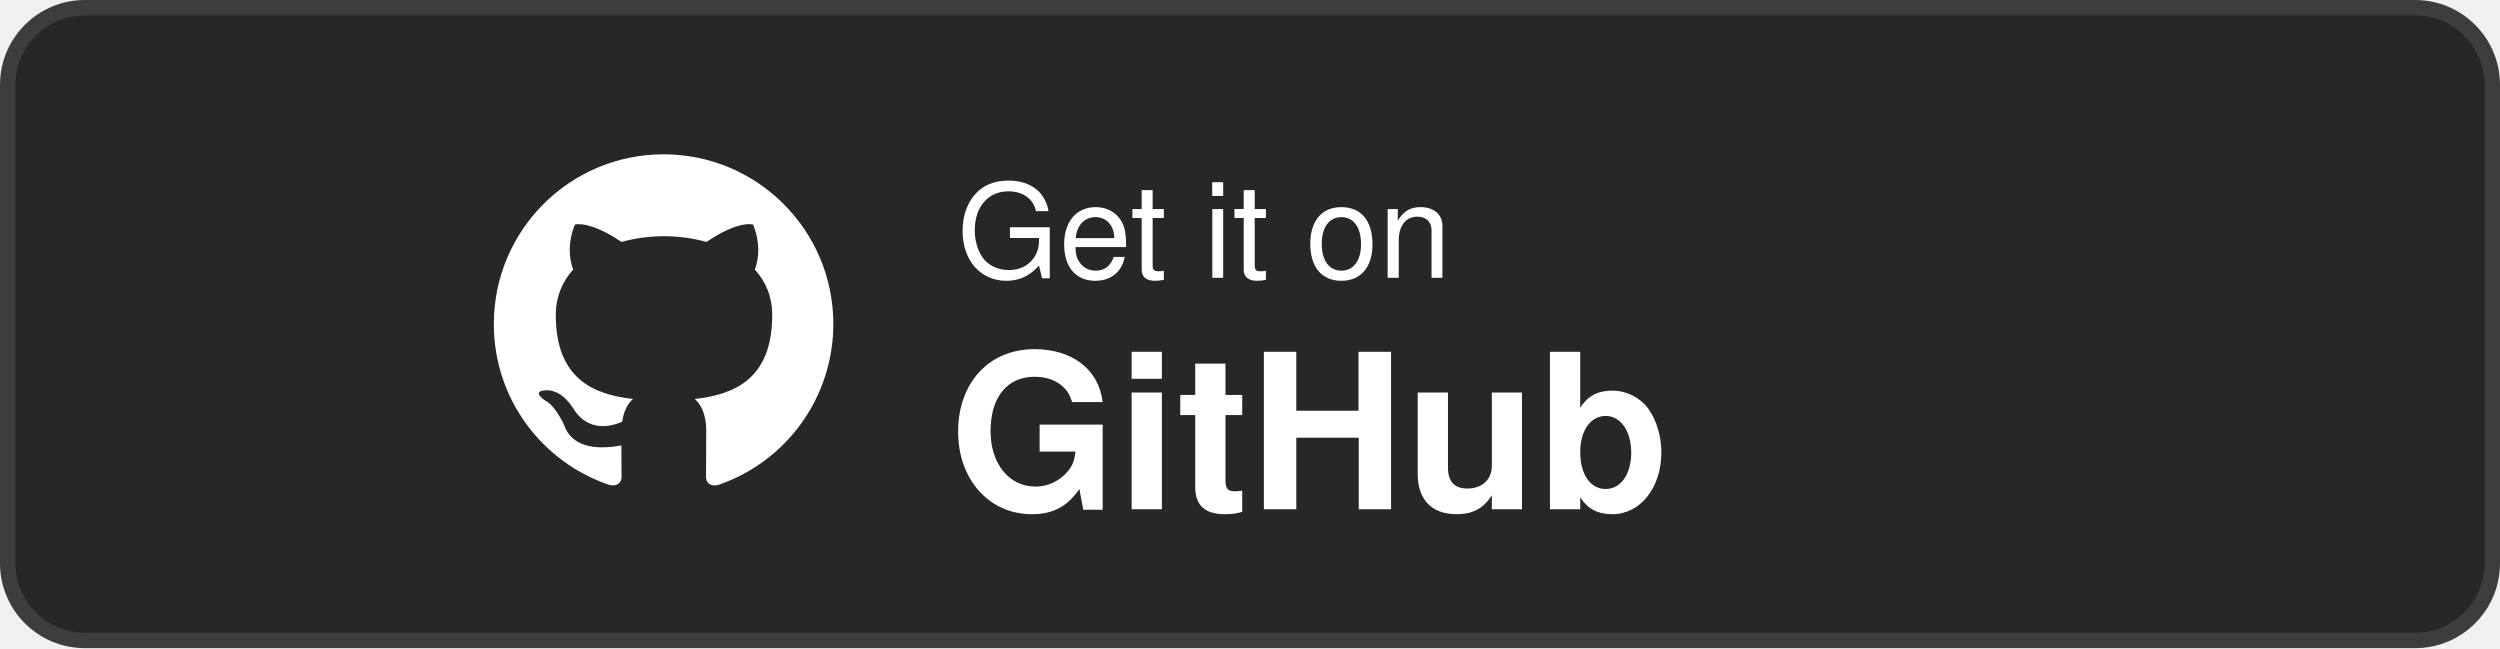
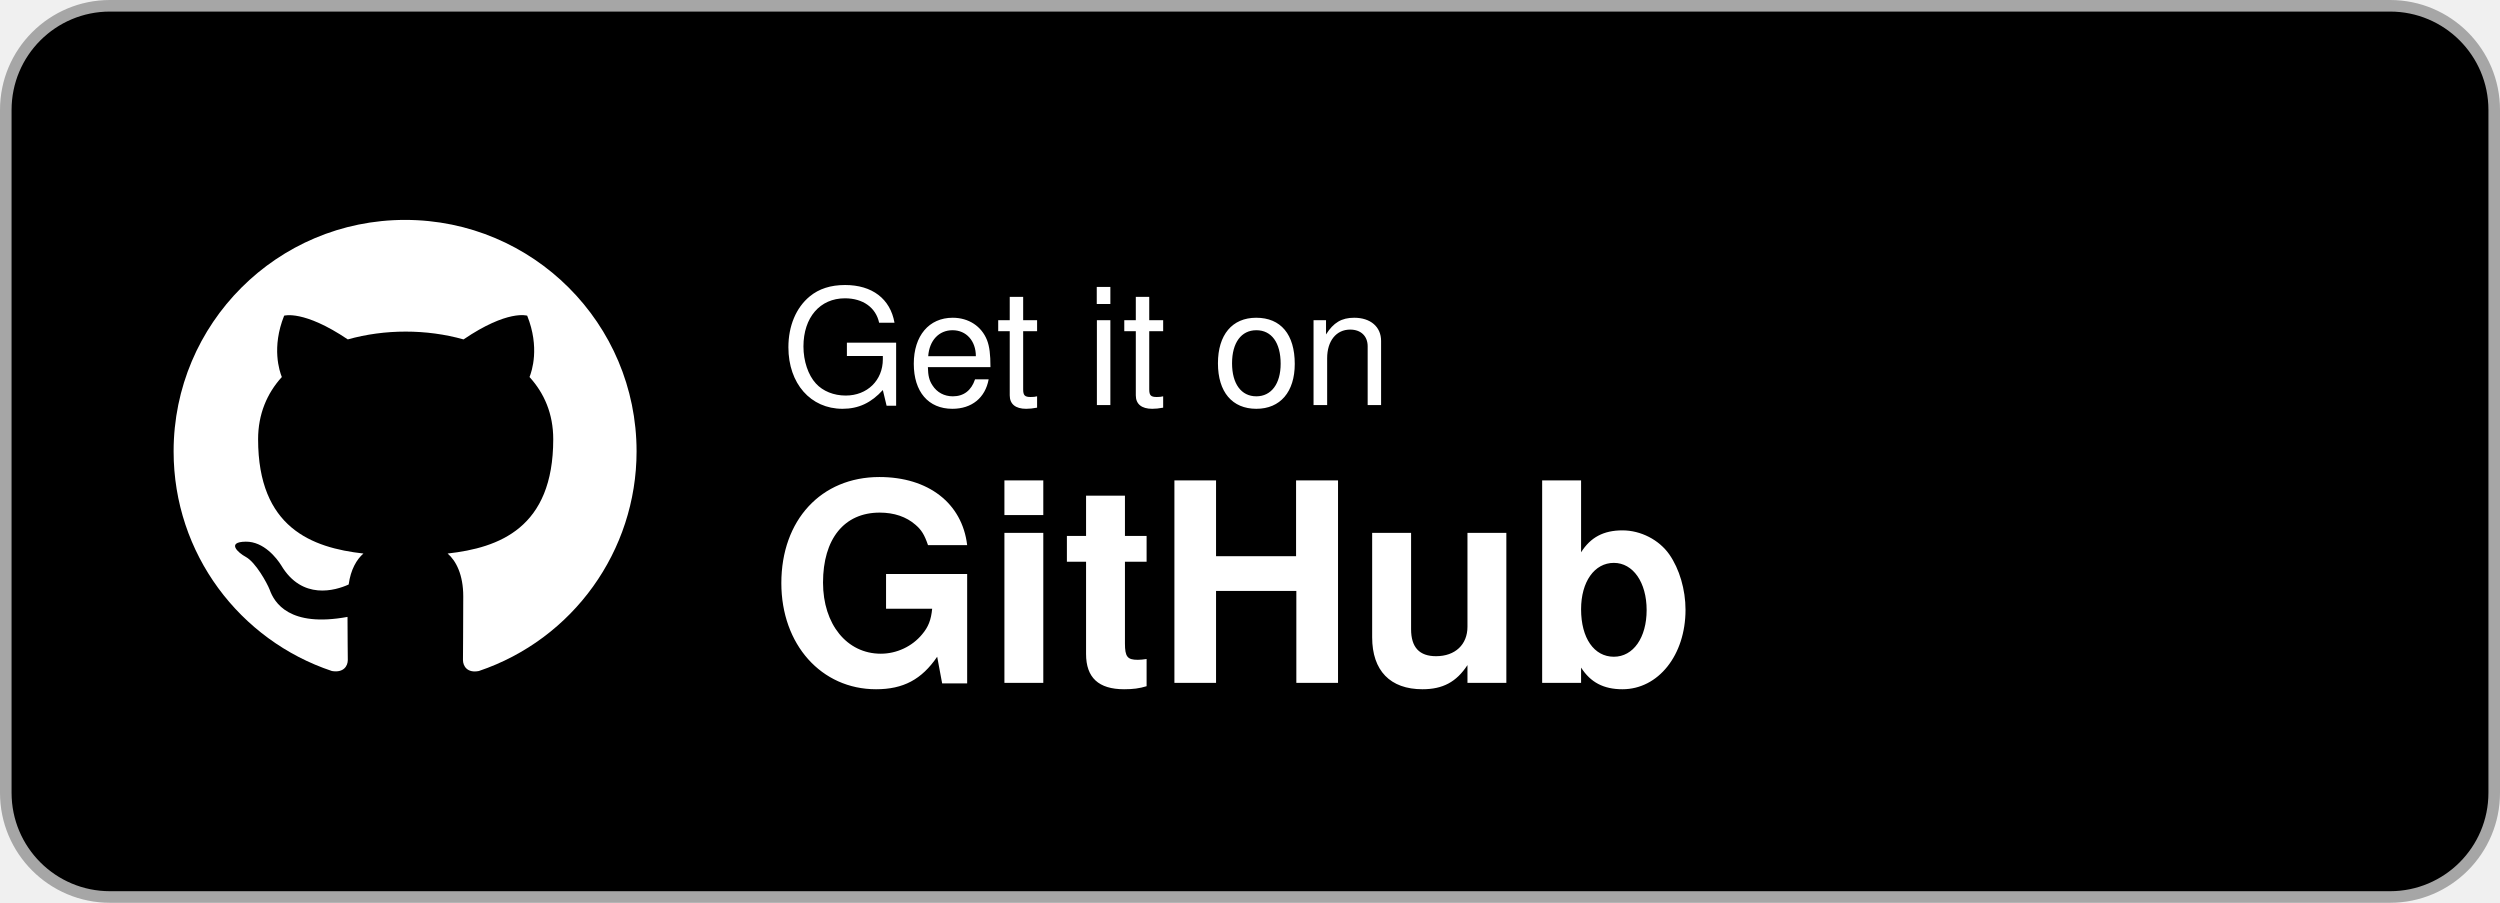
- <svg xmlns="http://www.w3.org/2000/svg" width="324" height="84" viewBox="0 0 324 84" role="img" aria-label="Get it on GitHub">
-   <rect x="1" y="1" width="322" height="82" rx="10" fill="#272727" stroke="#3d3d3d" stroke-width="2" />
-   <g transform="translate(64 20) scale(2.75)" fill="#fff">
+ <svg xmlns="http://www.w3.org/2000/svg" width="864" height="312" viewBox="0 0 864 312" role="img" aria-label="Get it on GitHub">
+   <rect x="2" y="2" width="860" height="308" rx="36" fill="#000" stroke="#A6A6A6" stroke-width="4" />
+   <g transform="translate(60 76) scale(10)" fill="#fff">
    <path d="M8 0C3.58 0 0 3.58 0 8c0 3.54 2.29 6.53 5.47 7.59.4.07.55-.17.55-.38 0-.19-.01-.82-.01-1.49-2.01.37-2.53-.49-2.69-.94-.09-.23-.48-.94-.82-1.13-.28-.15-.68-.52-.01-.53.63-.01 1.08.58 1.23.82.72 1.21 1.87.87 2.33.66.07-.52.28-.87.51-1.07-1.78-.2-3.64-.89-3.64-3.95 0-.87.31-1.59.82-2.15-.08-.2-.36-1.02.08-2.12 0 0 .67-.21 2.2.82.64-.18 1.32-.27 2-.27.68 0 1.36.09 2 .27 1.53-1.04 2.2-.82 2.2-.82.44 1.1.16 1.92.08 2.12.51.56.82 1.27.82 2.15 0 3.07-1.87 3.75-3.65 3.95.29.25.54.73.54 1.48 0 1.07-.01 1.93-.01 2.2 0 .21.15.46.55.38A8.013 8.013 0 0016 8c0-4.42-3.58-8-8-8z" />
  </g>
-   <text x="124" y="36" fill="#fff" font-family="Segoe UI, -apple-system, Helvetica, Arial, sans-serif" font-size="17">Get it on</text>
-   <text x="123" y="66" fill="#fff" font-family="Segoe UI, -apple-system, Helvetica, Arial, sans-serif" font-size="28" font-weight="600">GitHub</text>
+   <text x="270" y="140" fill="#fff" font-family="Segoe UI, -apple-system, Helvetica, Arial, sans-serif" font-size="56">Get it on</text>
+   <text x="266" y="236" fill="#fff" font-family="Segoe UI, -apple-system, Helvetica, Arial, sans-serif" font-size="96" font-weight="600">GitHub</text>
</svg>
